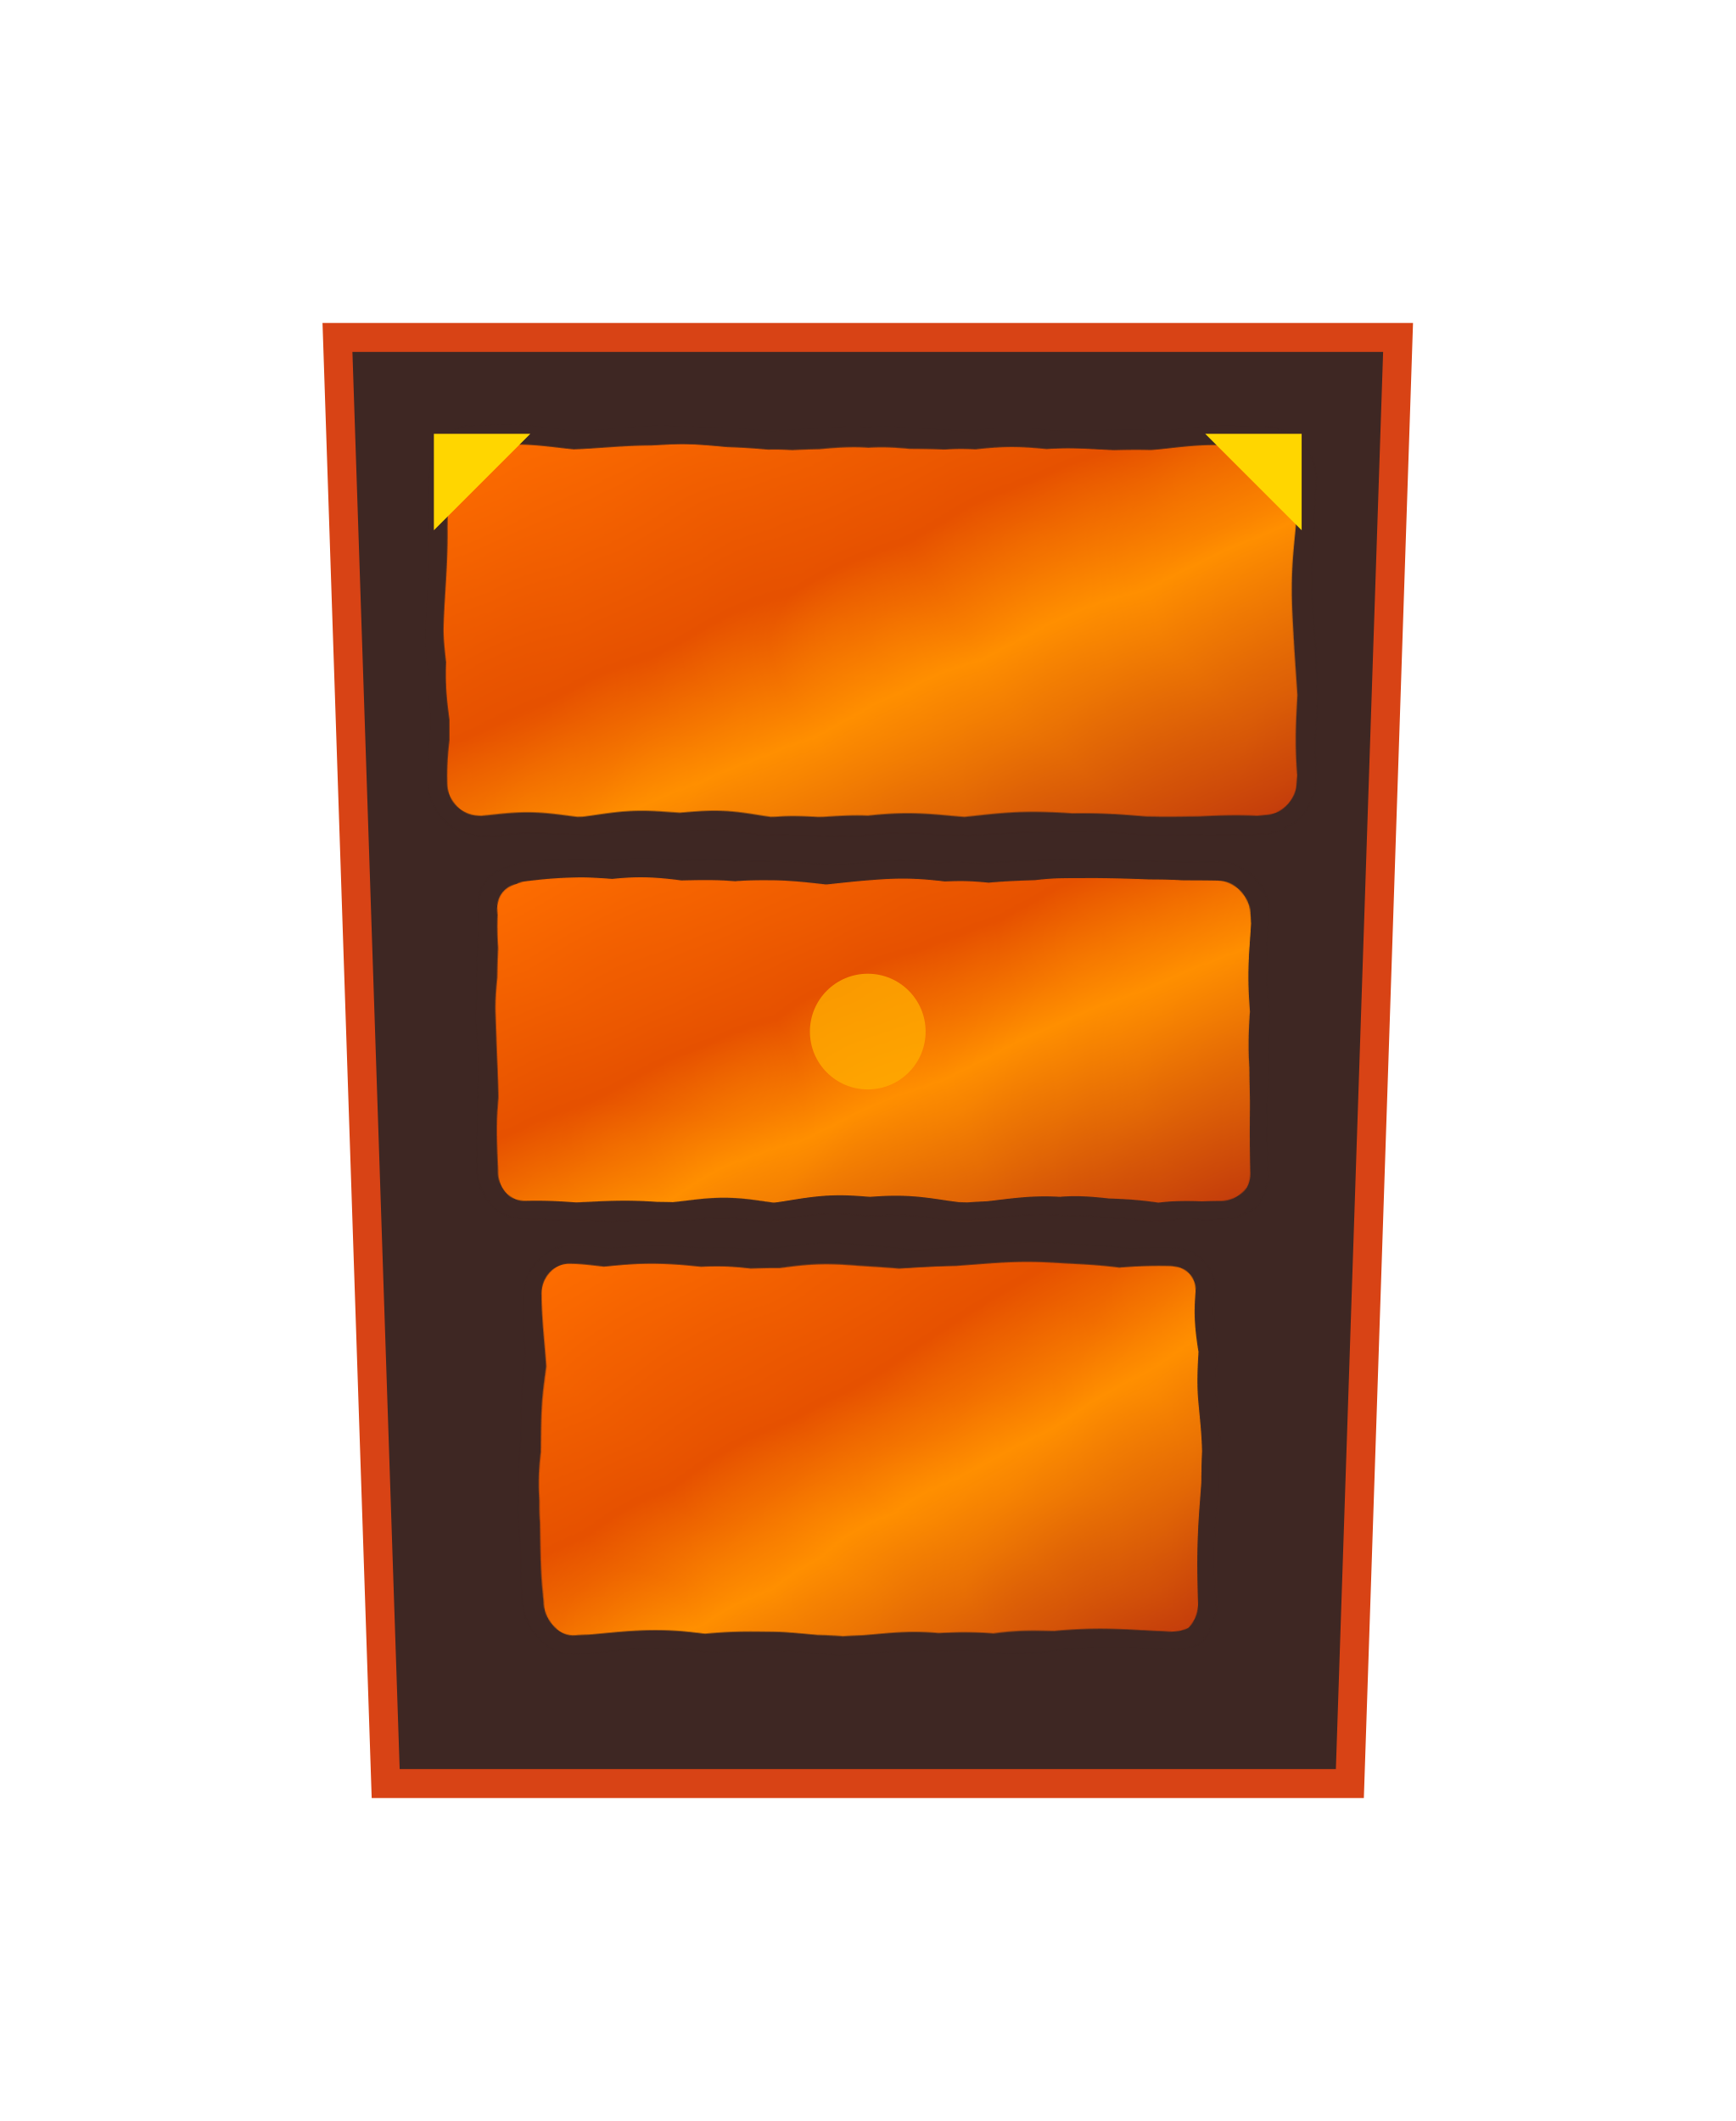
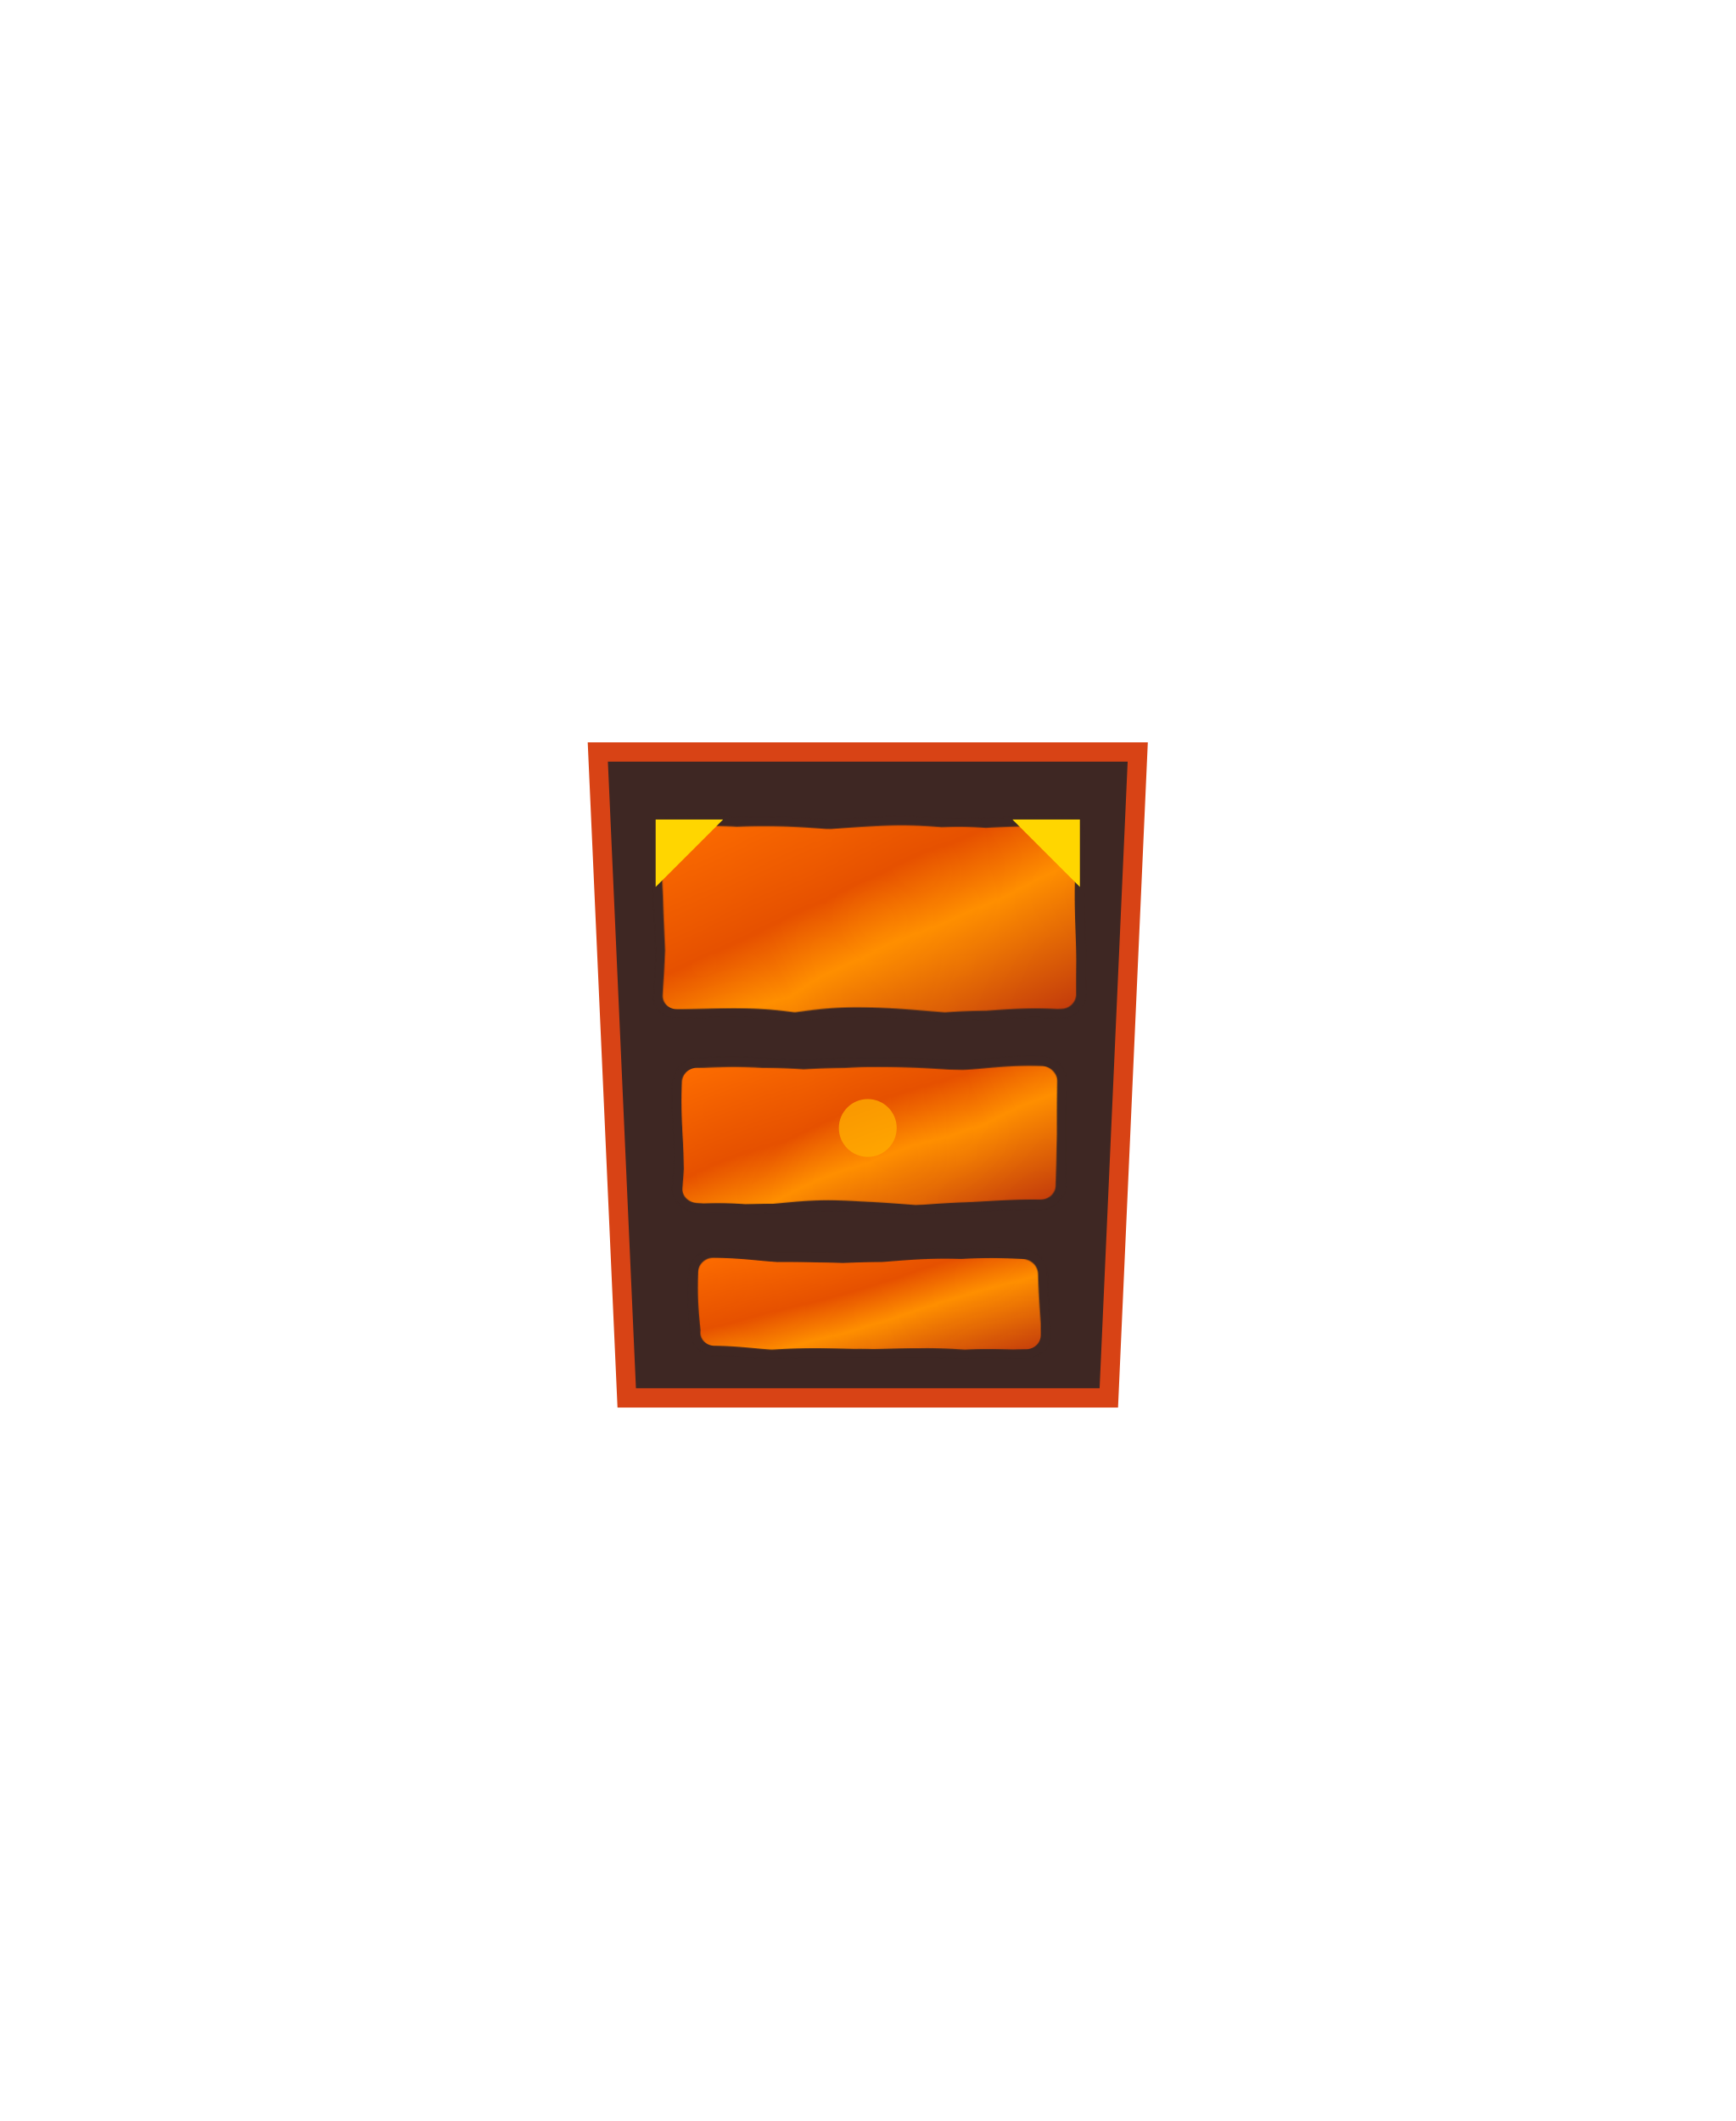
<svg xmlns="http://www.w3.org/2000/svg" viewBox="0 0 180 220">
  <defs>
    <linearGradient id="ceramicPlate" x1="0%" y1="0%" x2="1" y2="1">
      <stop offset="0%" stop-color="#FF6F00" />
      <stop offset="40%" stop-color="#E65100" />
      <stop offset="60%" stop-color="#FF8F00" />
      <stop offset="100%" stop-color="#BF360C" />
    </linearGradient>
    <filter id="heatShimmer">
      <feTurbulence type="turbulence" baseFrequency="0.05" numOctaves="2" result="turb">
        <animate attributeName="baseFrequency" values="0.05;0.055;0.05" dur="0.5s" repeatCount="indefinite" />
      </feTurbulence>
-       <feDisplacementMap in="SourceGraphic" in2="turb" scale="1.5" />
+       <feDisplacementMap in="SourceGraphic" in2="turb" scale="1" />
    </filter>
  </defs>
-   <g transform="translate(0, 5)">
-     <path d="M35 30 L145 30 L140 180 L40 180 Z" fill="#3E2723" stroke="#D84315" stroke-width="3" />
+   <g transform="translate(0, 0)">
+     <path d="M62 78 L118 78 L115 145 L65 145 Z" fill="#3E2723" stroke="#D84315" stroke-width="2" />
    <g filter="url(#heatShimmer)">
-       <rect x="45" y="40" width="90" height="40" rx="4" fill="url(#ceramicPlate)" stroke="#3E2723" stroke-width="2" />
-       <rect x="50" y="85" width="80" height="35" rx="4" fill="url(#ceramicPlate)" stroke="#3E2723" stroke-width="2" />
-       <rect x="55" y="125" width="70" height="40" rx="4" fill="url(#ceramicPlate)" stroke="#3E2723" stroke-width="2" />
+       <rect x="68" y="85" width="44" height="20" rx="2" fill="url(#ceramicPlate)" stroke="#3E2723" stroke-width="1" />
+       <rect x="70" y="110" width="40" height="15" rx="2" fill="url(#ceramicPlate)" stroke="#3E2723" stroke-width="1" />
+       <rect x="72" y="130" width="36" height="10" rx="2" fill="url(#ceramicPlate)" stroke="#3E2723" stroke-width="1" />
    </g>
-     <path d="M45 40 L55 40 L45 50 Z" fill="#FFD600" />
-     <path d="M135 40 L125 40 L135 50 Z" fill="#FFD600" />
-     <circle cx="90" cy="102" r="6" fill="#FFAB00" opacity="0.8">
+     <path d="M68 85 L75 85 L68 92 Z" fill="#FFD600" />
+     <path d="M112 85 L105 85 L112 92 Z" fill="#FFD600" />
+     <circle cx="90" cy="117" r="3" fill="#FFAB00" opacity="0.8">
      <animate attributeName="opacity" values="0.6;1;0.6" dur="0.2s" repeatCount="indefinite" />
-       <animate attributeName="r" values="6;7.5;6" dur="0.8s" repeatCount="indefinite" />
+       <animate attributeName="r" values="3;4;3" dur="0.8s" repeatCount="indefinite" />
    </circle>
  </g>
</svg>
